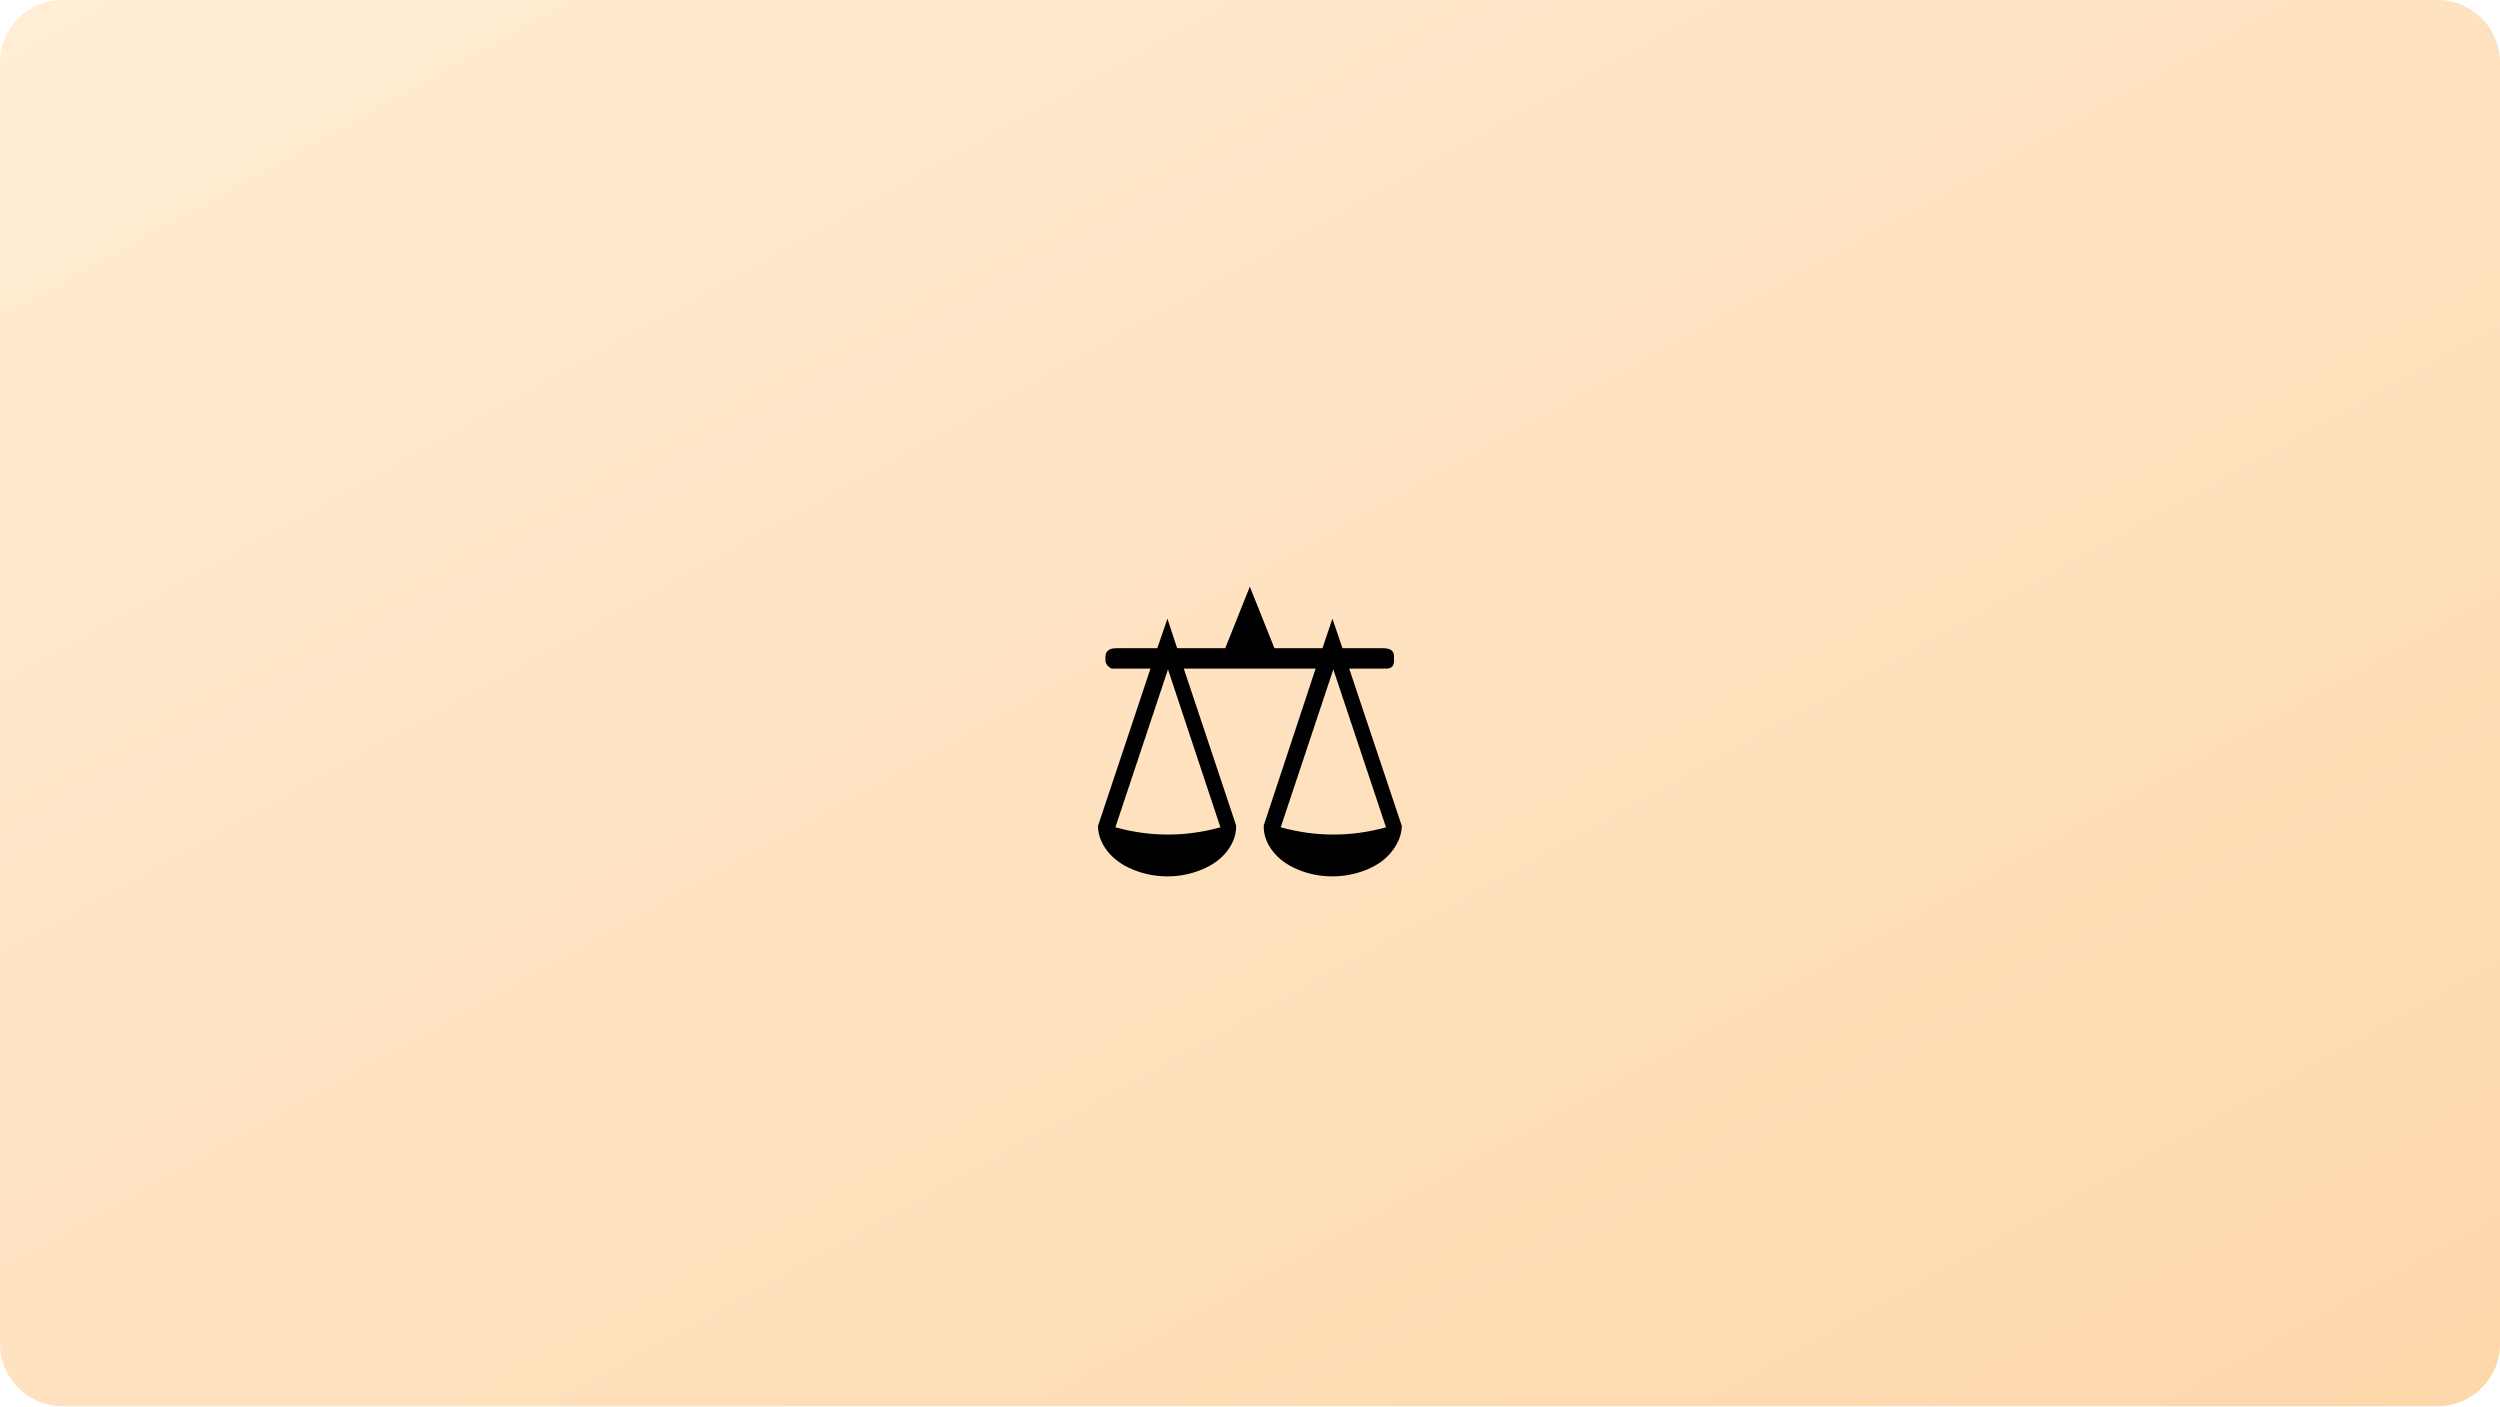
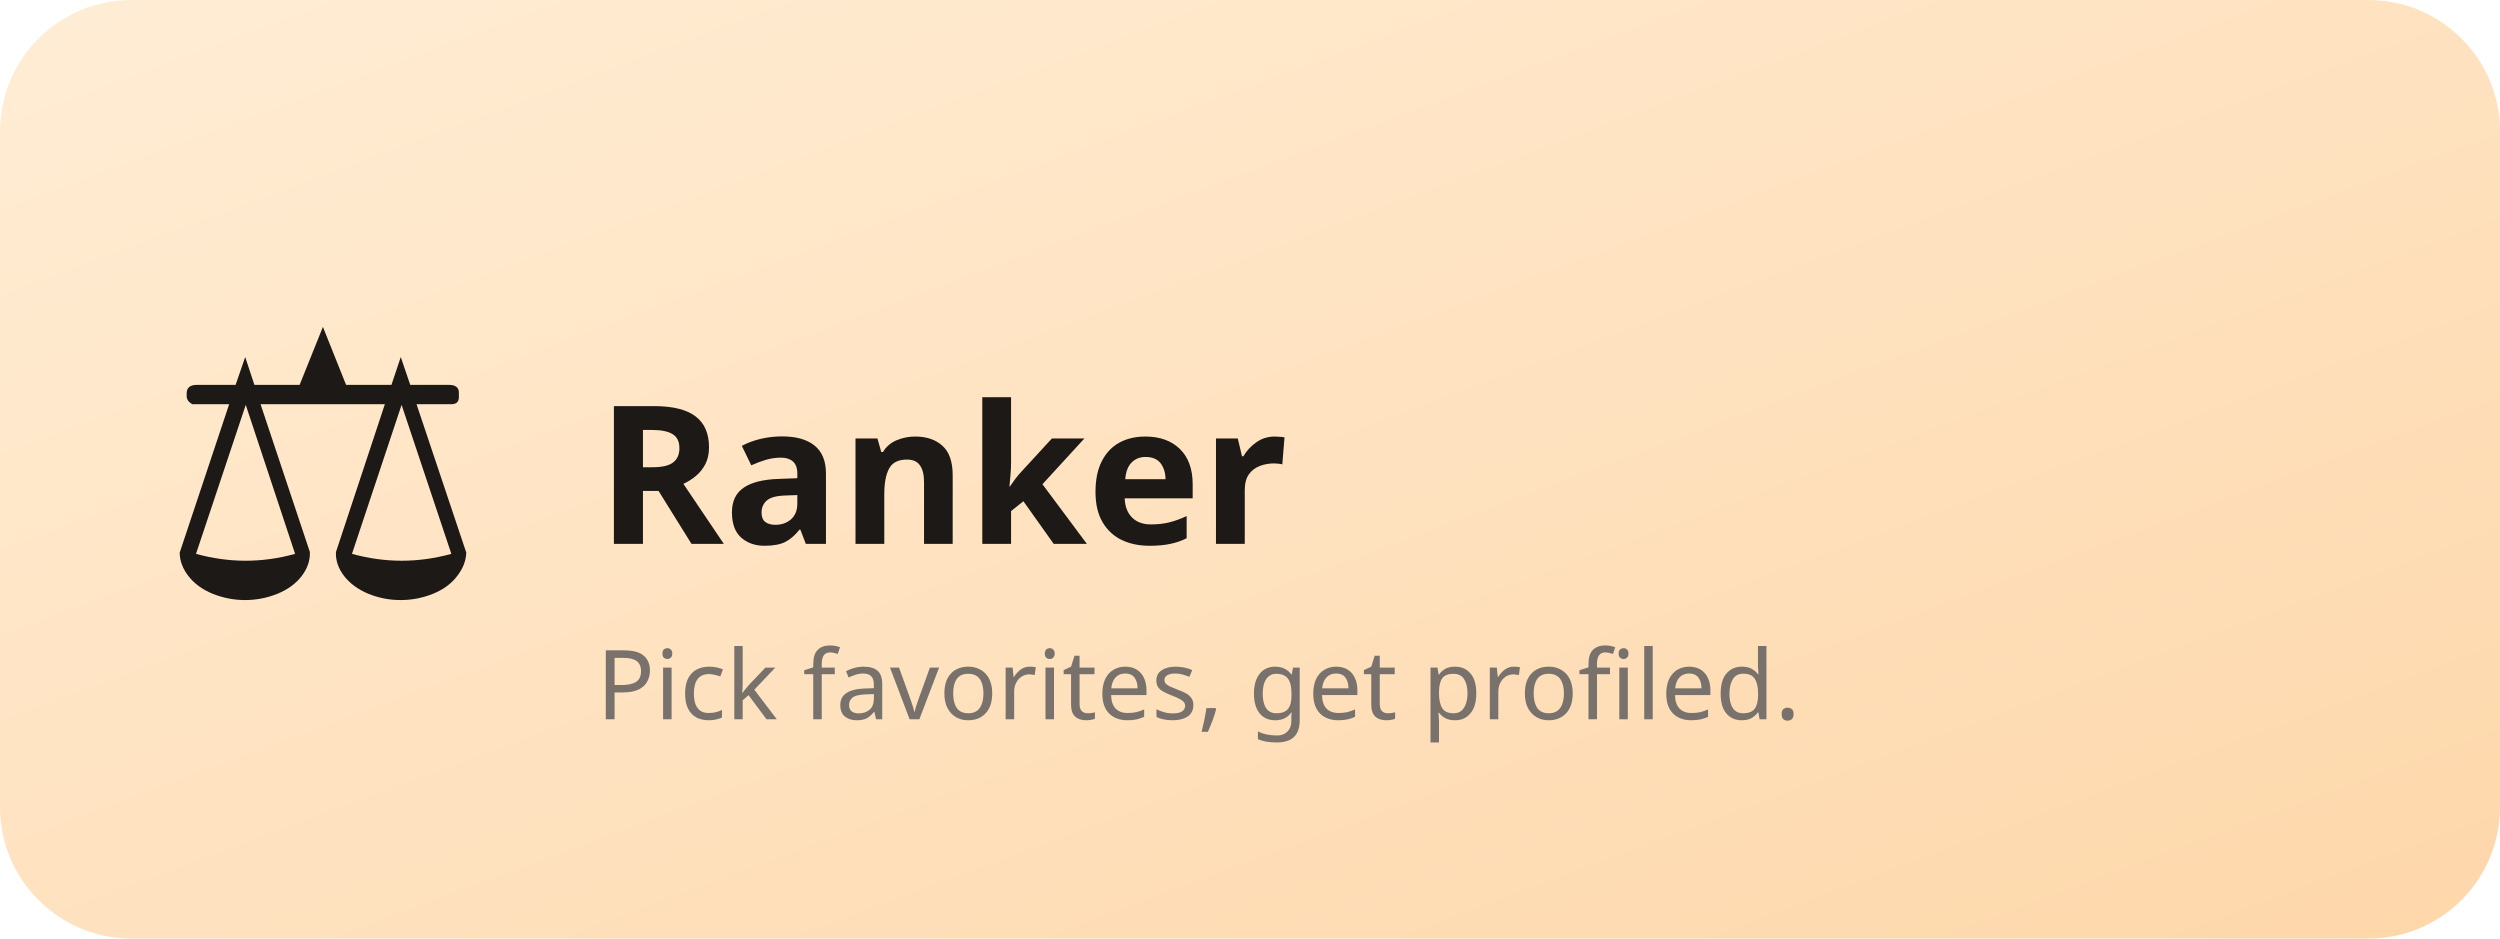
- <svg xmlns="http://www.w3.org/2000/svg" width="640" height="360" viewBox="0 0 640 360">
+ <svg xmlns="http://www.w3.org/2000/svg" width="285" height="107" viewBox="0 0 285 107">
  <defs>
    <linearGradient id="g" x1="0" y1="0" x2="1" y2="1">
      <stop offset="0%" stop-color="#ffedd5" />
      <stop offset="100%" stop-color="#fed7aa" />
    </linearGradient>
  </defs>
-   <rect width="640" height="360" fill="url(#g)" rx="16" />
-   <text x="320" y="195" font-size="100" text-anchor="middle" dominant-baseline="middle">⚖️</text>
+   <rect width="285" height="107" fill="url(#g)" rx="15" />
+   <text x="18" y="68" font-size="42" font-family="sans-serif" fill="#1c1917" font-weight="700">⚖️</text>
+   <text x="68" y="62" font-size="22" font-family="sans-serif" fill="#1c1917" font-weight="700">Ranker</text>
+   <text x="68" y="82" font-size="11" font-family="sans-serif" fill="#78716c">Pick favorites, get profiled.</text>
</svg>
